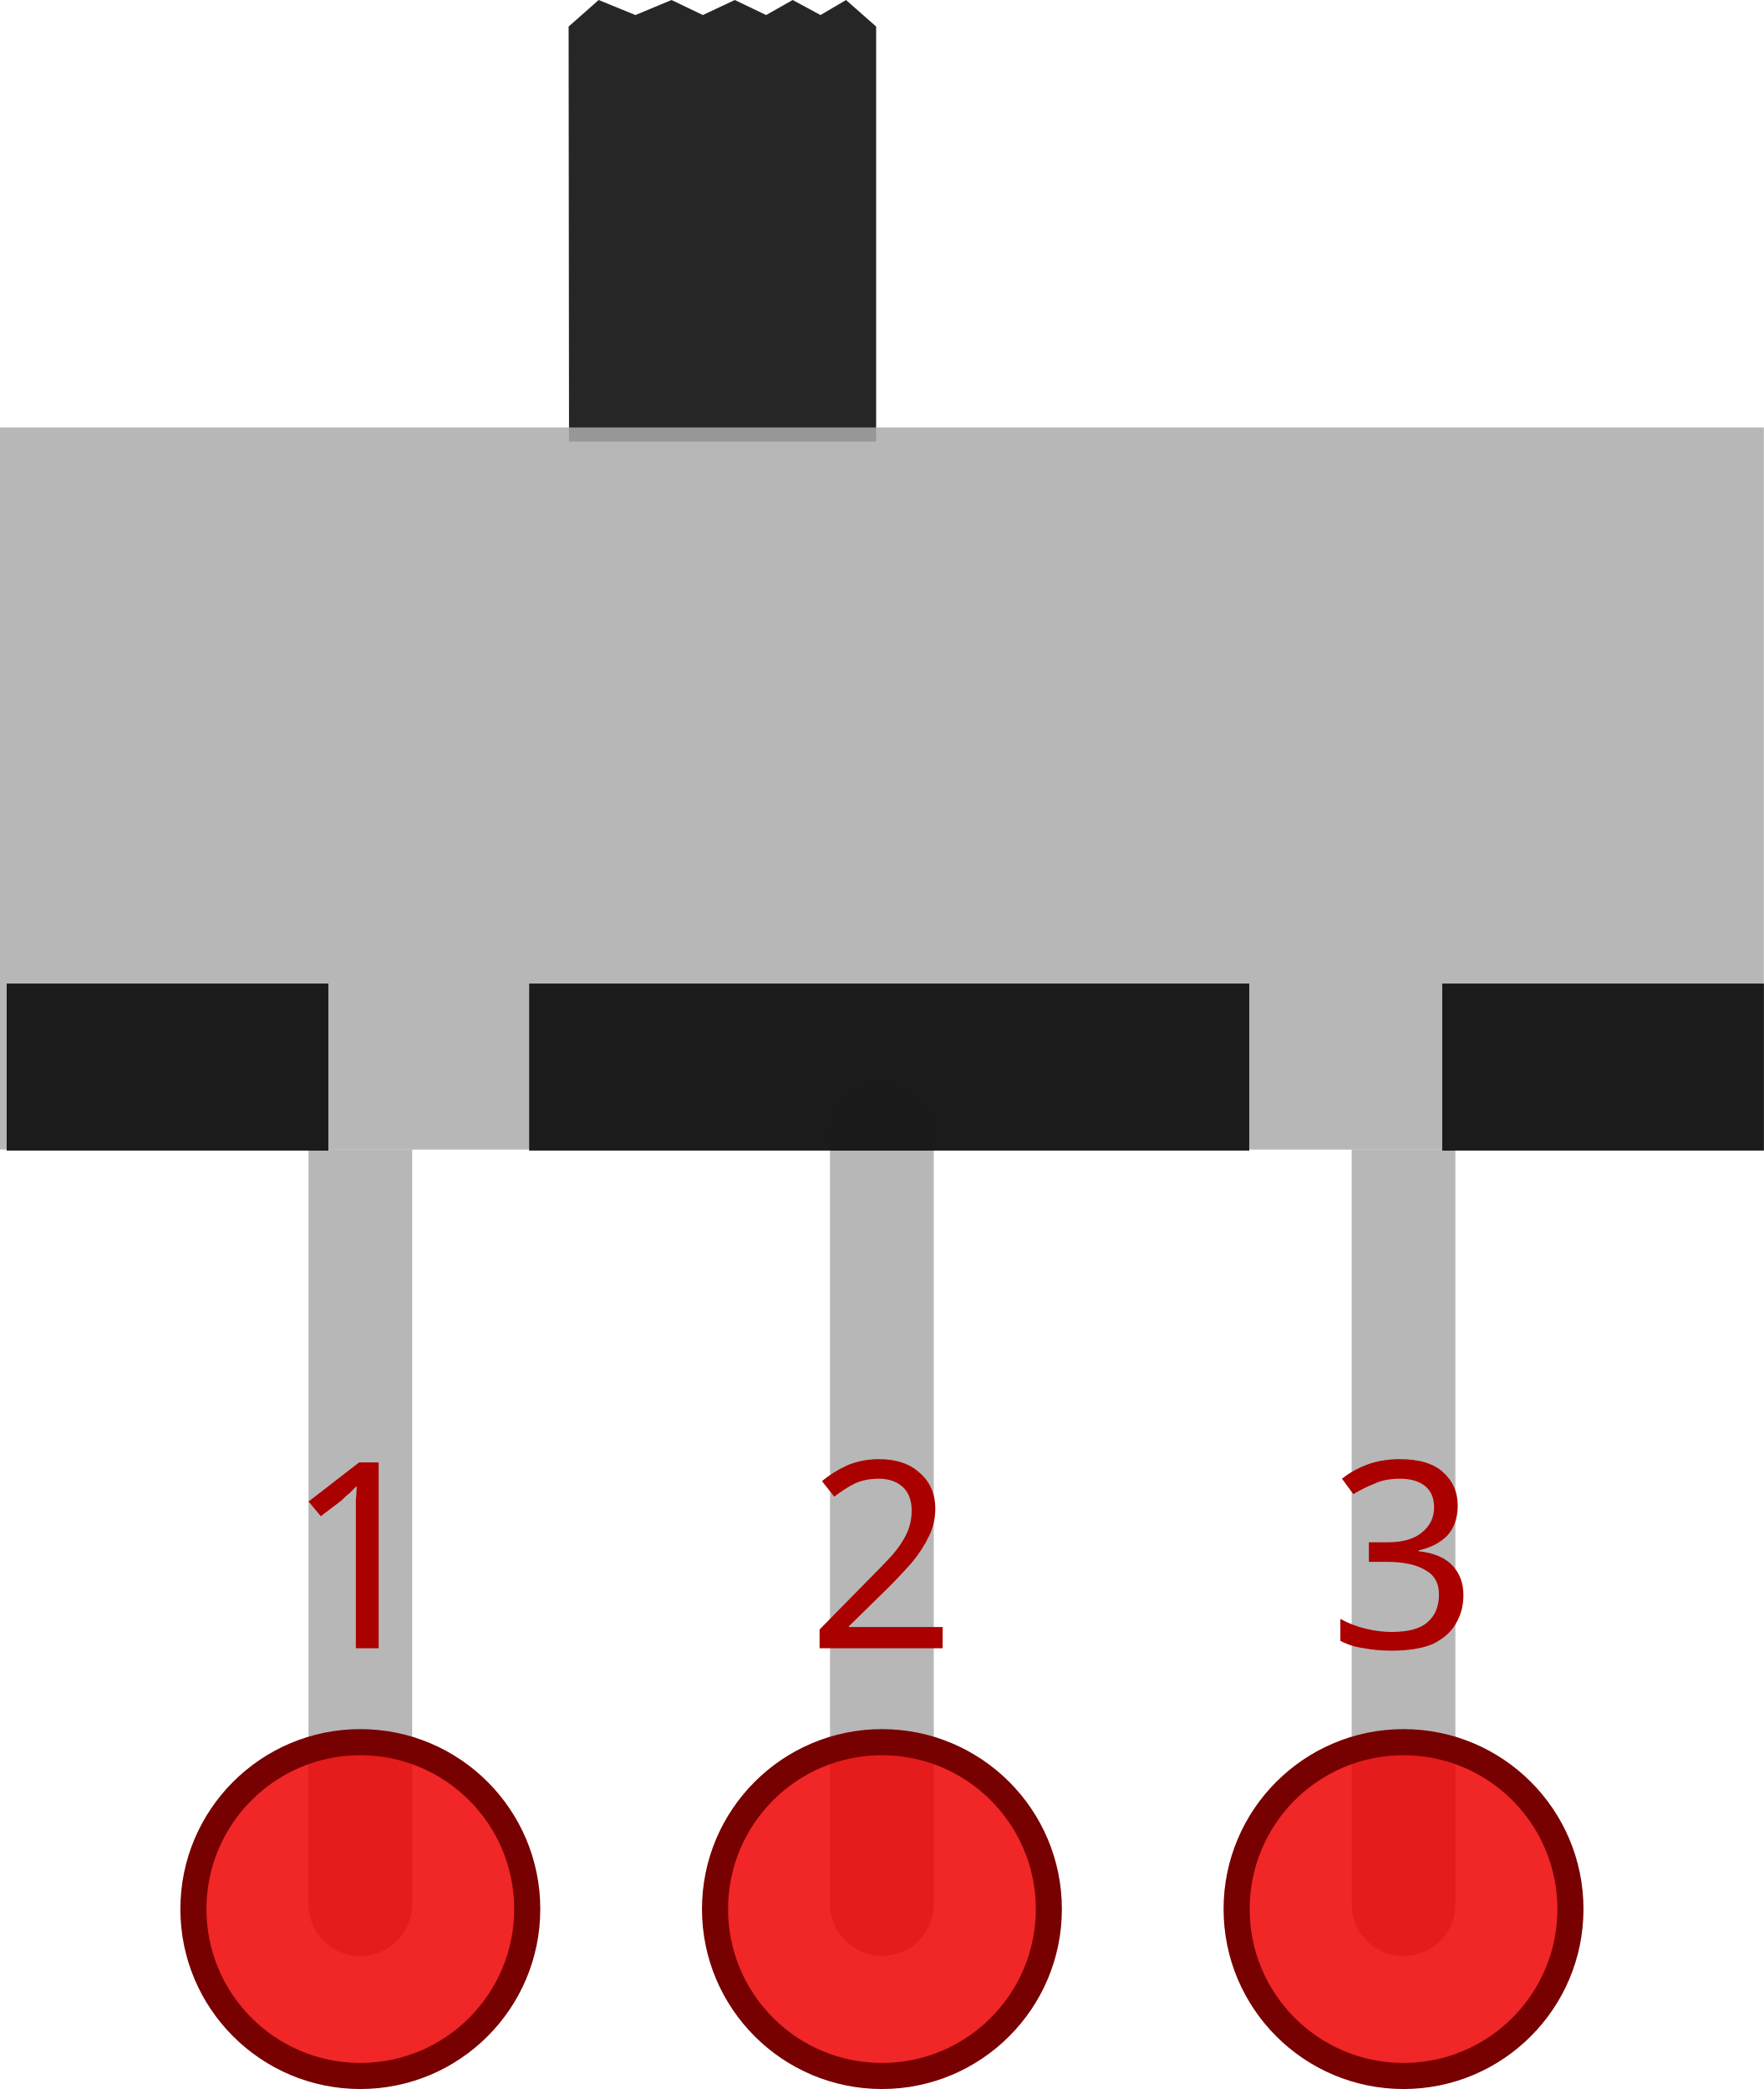
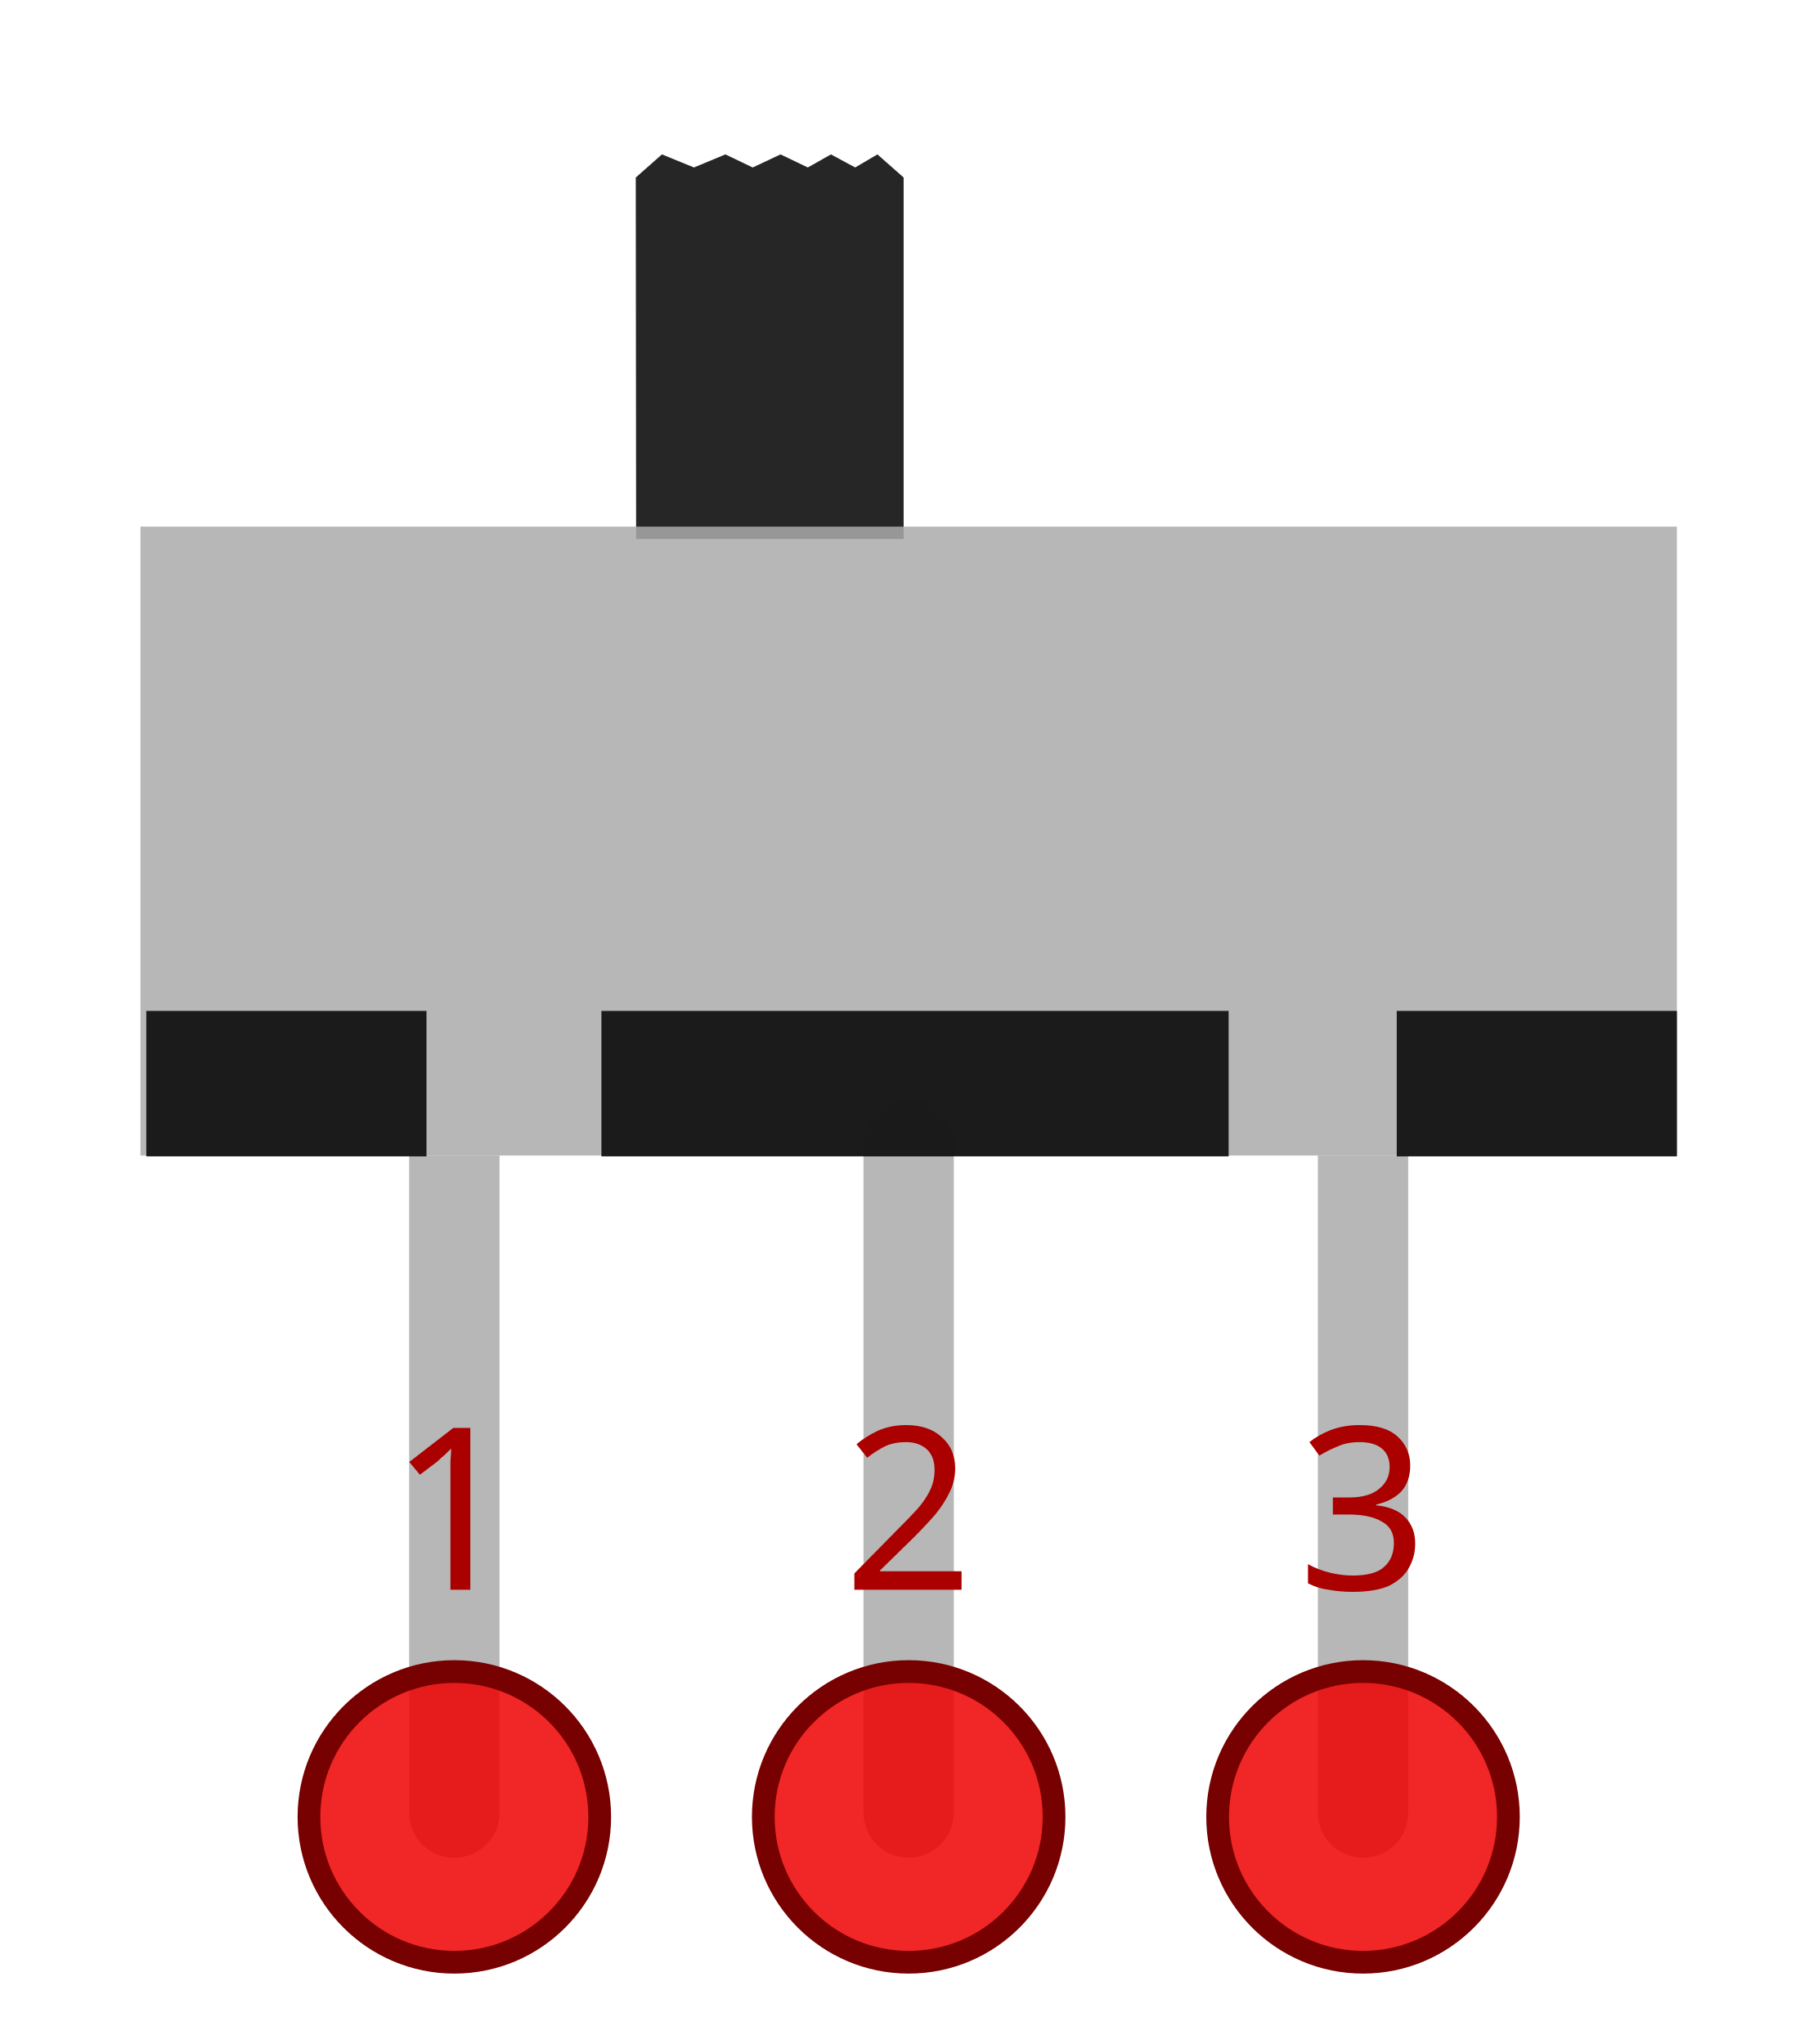
- <svg xmlns="http://www.w3.org/2000/svg" width="33.816" height="40.051" viewBox="0 0 33.816 40.051" version="1.1" id="svg25">
+ <svg xmlns="http://www.w3.org/2000/svg" width="40" height="45" viewBox="0 0 40 45" version="1.1" id="svg25">
  <defs id="defs25">
    <defs id="defs17">
      <radialGradient id="a" cx="9.33" cy="122" r="4.25" gradientTransform="matrix(6.9622,-2.032962,1.113952,3.815286,-150.8183,55.82268)" gradientUnits="userSpaceOnUse">
        <stop stop-color="#808080" offset="0" id="stop16" />
        <stop stop-color="#b5b5b5" offset="1" id="stop17" />
      </radialGradient>
    </defs>
  </defs>
-   <g id="g26" transform="translate(-13.0918,-23.39872)">
+   <g id="g26" transform="translate(-10,-20)">
    <path id="rect19" style="opacity:0.85;fill:#aaaaaa;stroke-width:0.268;stroke-dasharray:none" d="M 39.006,45.439 V 59.912 C 39.006,60.459 39.449,60.9 40,60.9 40.551,60.9 40.994,60.459 40.994,59.912 V 45.439 Z" />
    <rect x="29.005" y="44.19" width="1.989" height="16.709" rx="0.995" ry="0.995" id="rect17" style="opacity:0.85;fill:#aaaaaa;stroke-width:0.268" />
    <path id="rect18" style="opacity:0.85;fill:#aaaaaa;stroke-width:0.268" d="M 19.006,45.439 V 59.912 C 19.006,60.459 19.449,60.9 20,60.9 20.551,60.9 20.994,60.459 20.994,59.912 V 45.439 Z" />
    <g id="g23" transform="translate(-6.84,4.209999)">
      <circle id="pin-1" cx="26.84" cy="55.79" r="3.2" fill="#ee0000" fill-opacity="0.85" stroke="#770000" stroke-width="0.5" />
      <text x="26.84" y="50.79" font-size="5px" fill="#aa0000" text-anchor="middle" font-family="sans-serif" id="text23">1</text>
    </g>
    <g id="g24" transform="translate(-6.84,4.209999)">
      <circle id="pin-2" cx="36.84" cy="55.79" r="3.2" fill="#ee0000" fill-opacity="0.85" stroke="#770000" stroke-width="0.5" />
      <text x="36.84" y="50.79" font-size="5px" fill="#aa0000" text-anchor="middle" font-family="sans-serif" id="text24">2</text>
    </g>
    <g id="g25" transform="translate(-6.84,4.209999)">
      <circle id="pin-3" cx="46.84" cy="55.79" r="3.2" fill="#ee0000" fill-opacity="0.85" stroke="#770000" stroke-width="0.5" />
      <text x="46.84" y="50.79" font-size="5px" fill="#aa0000" text-anchor="middle" font-family="sans-serif" id="text25">3</text>
    </g>
    <path id="handle" d="M 23.993,23.908 24.569,23.399 25.274,23.687 25.966,23.399 26.567,23.687 27.179,23.399 27.78,23.687 28.289,23.399 28.822,23.687 29.312,23.399 29.889,23.908 29.889,31.865 H 24.001 Z" stroke-width="0.248" style="opacity:0.85" />
    <rect x="13.092" y="31.594" width="33.816" height="13.845" fill="url(#a)" stroke-width="0.218" id="rect20" style="opacity:0.85;fill:#aaaaaa;fill-opacity:1" />
    <rect x="13.22" y="42.256" width="6.167" height="3.203" stroke-width="0.253" id="rect21" style="opacity:0.85" />
    <rect x="40.742" y="42.256" width="6.167" height="3.203" stroke-width="0.253" id="rect22" style="opacity:0.85" />
    <rect x="23.237" y="42.256" width="13.805" height="3.203" stroke-width="0.38" id="rect23" style="opacity:0.85" />
  </g>
</svg>
